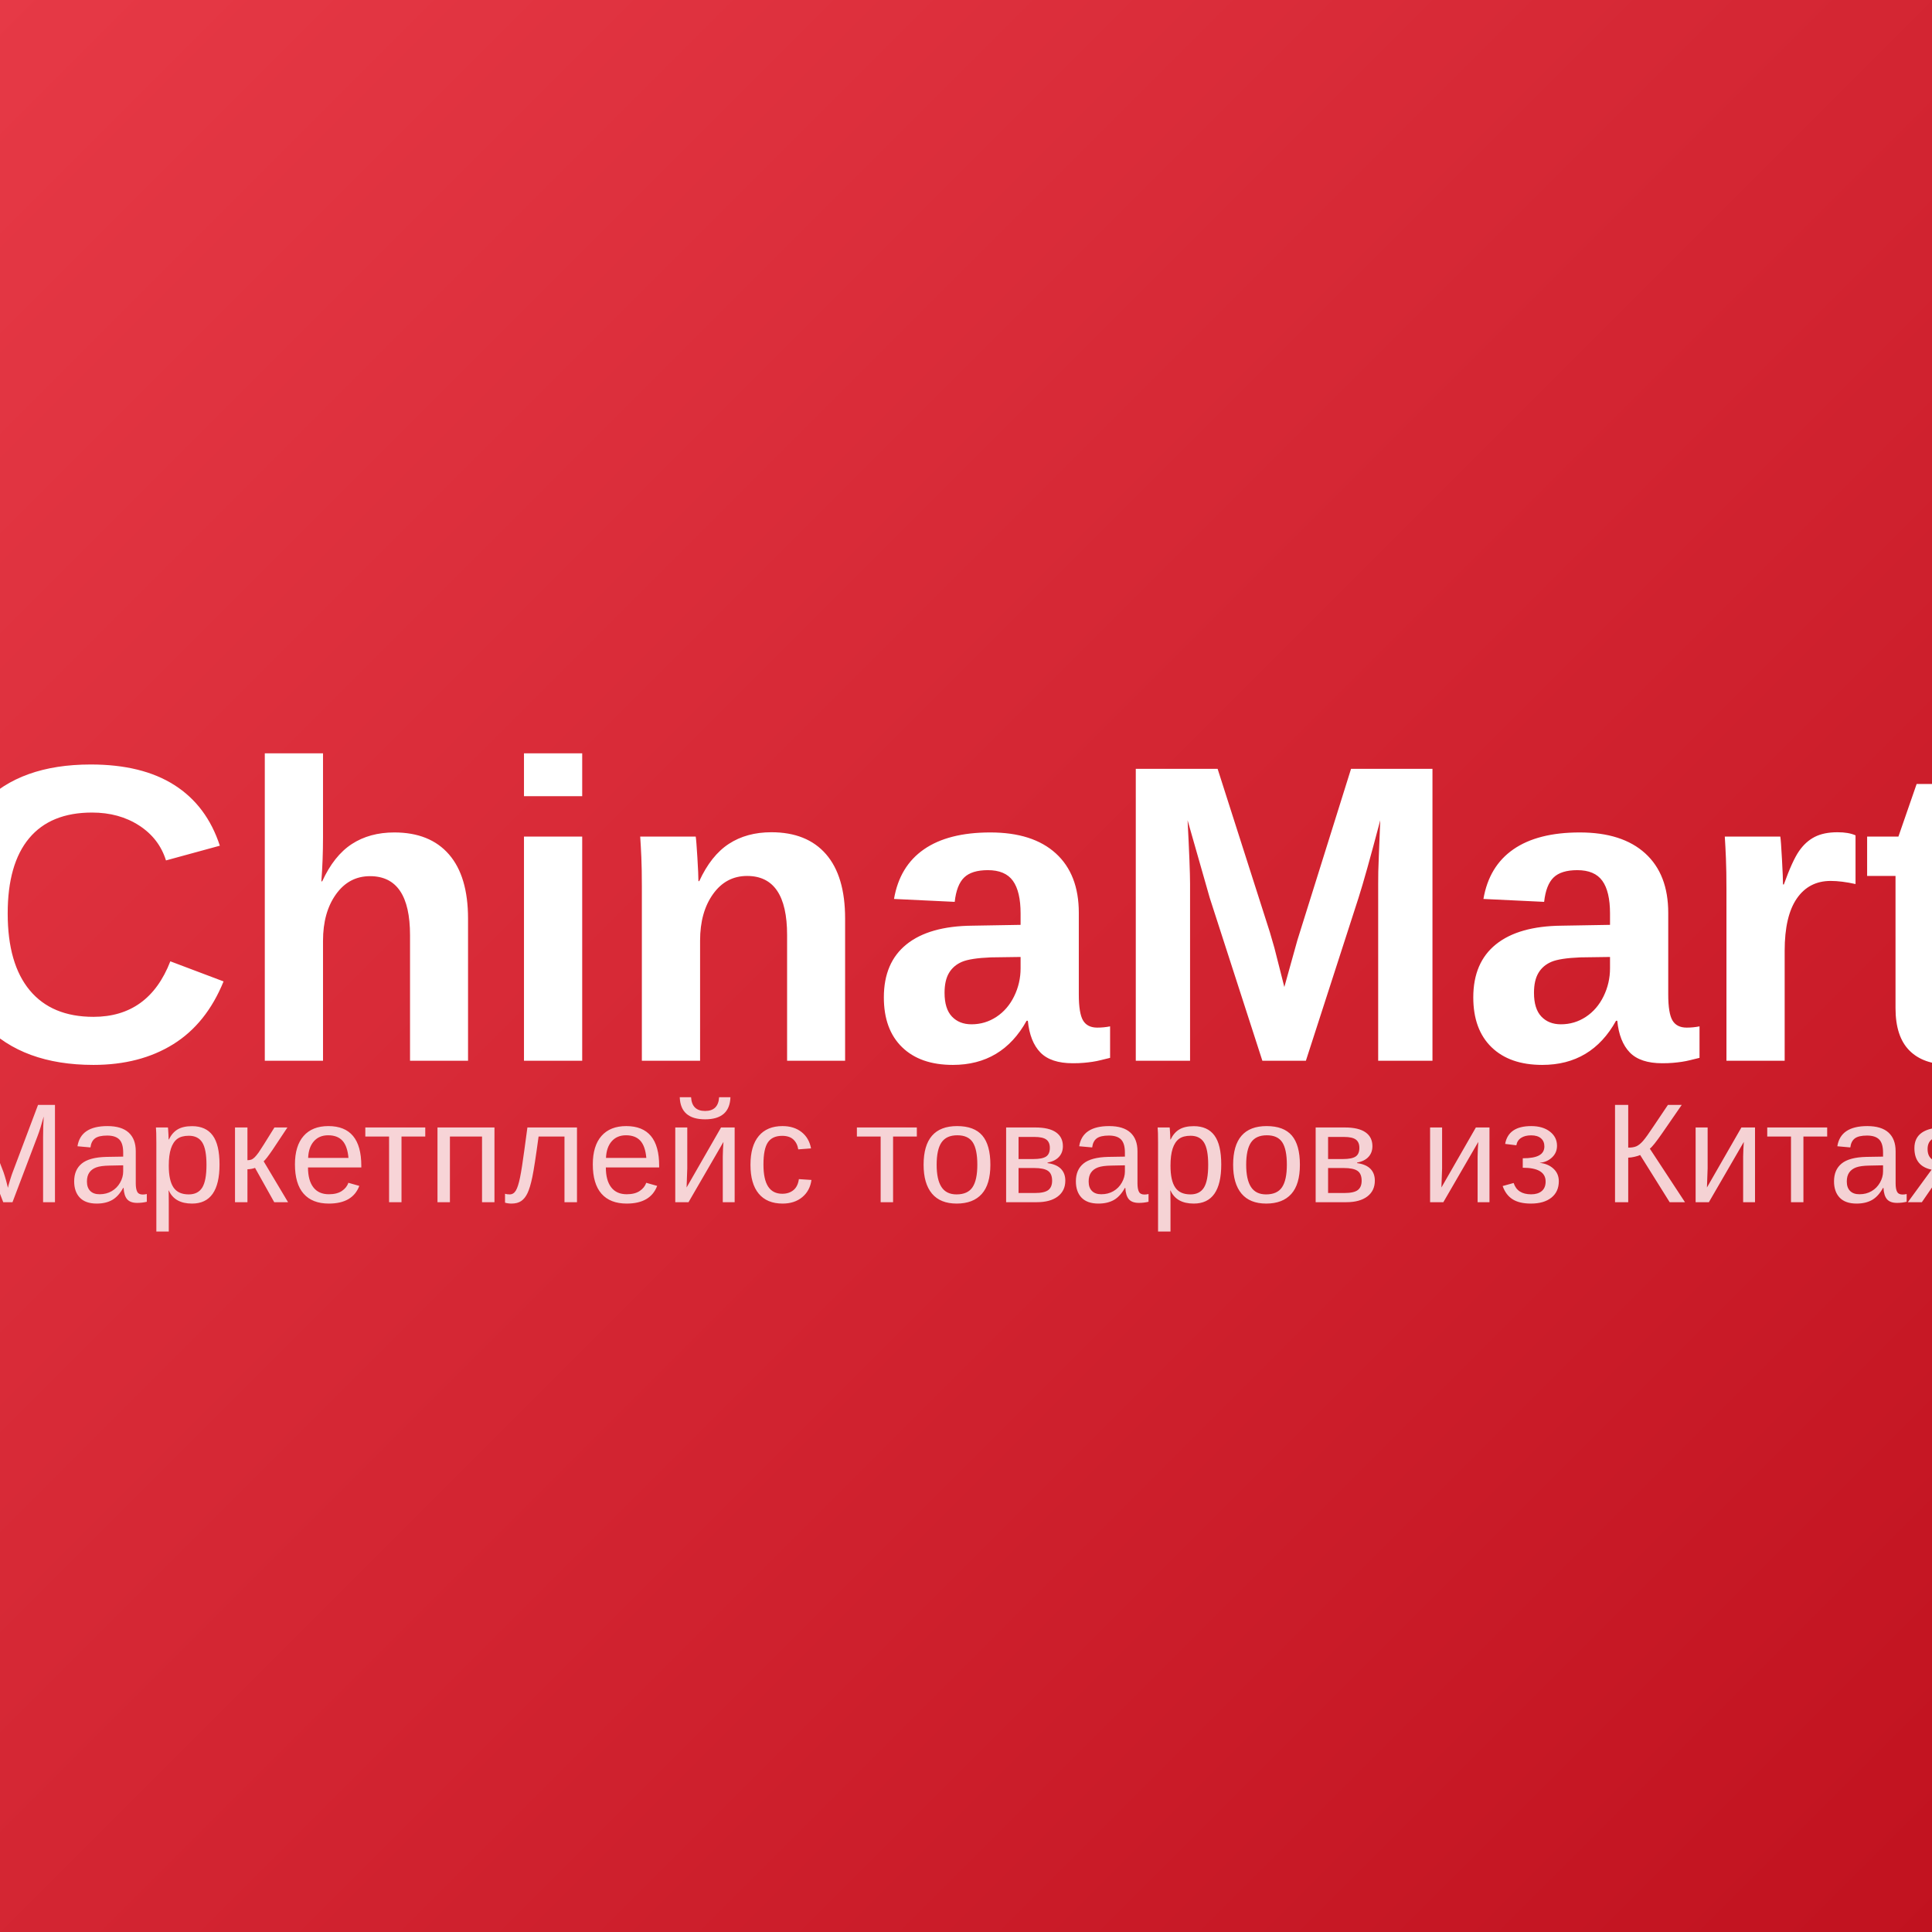
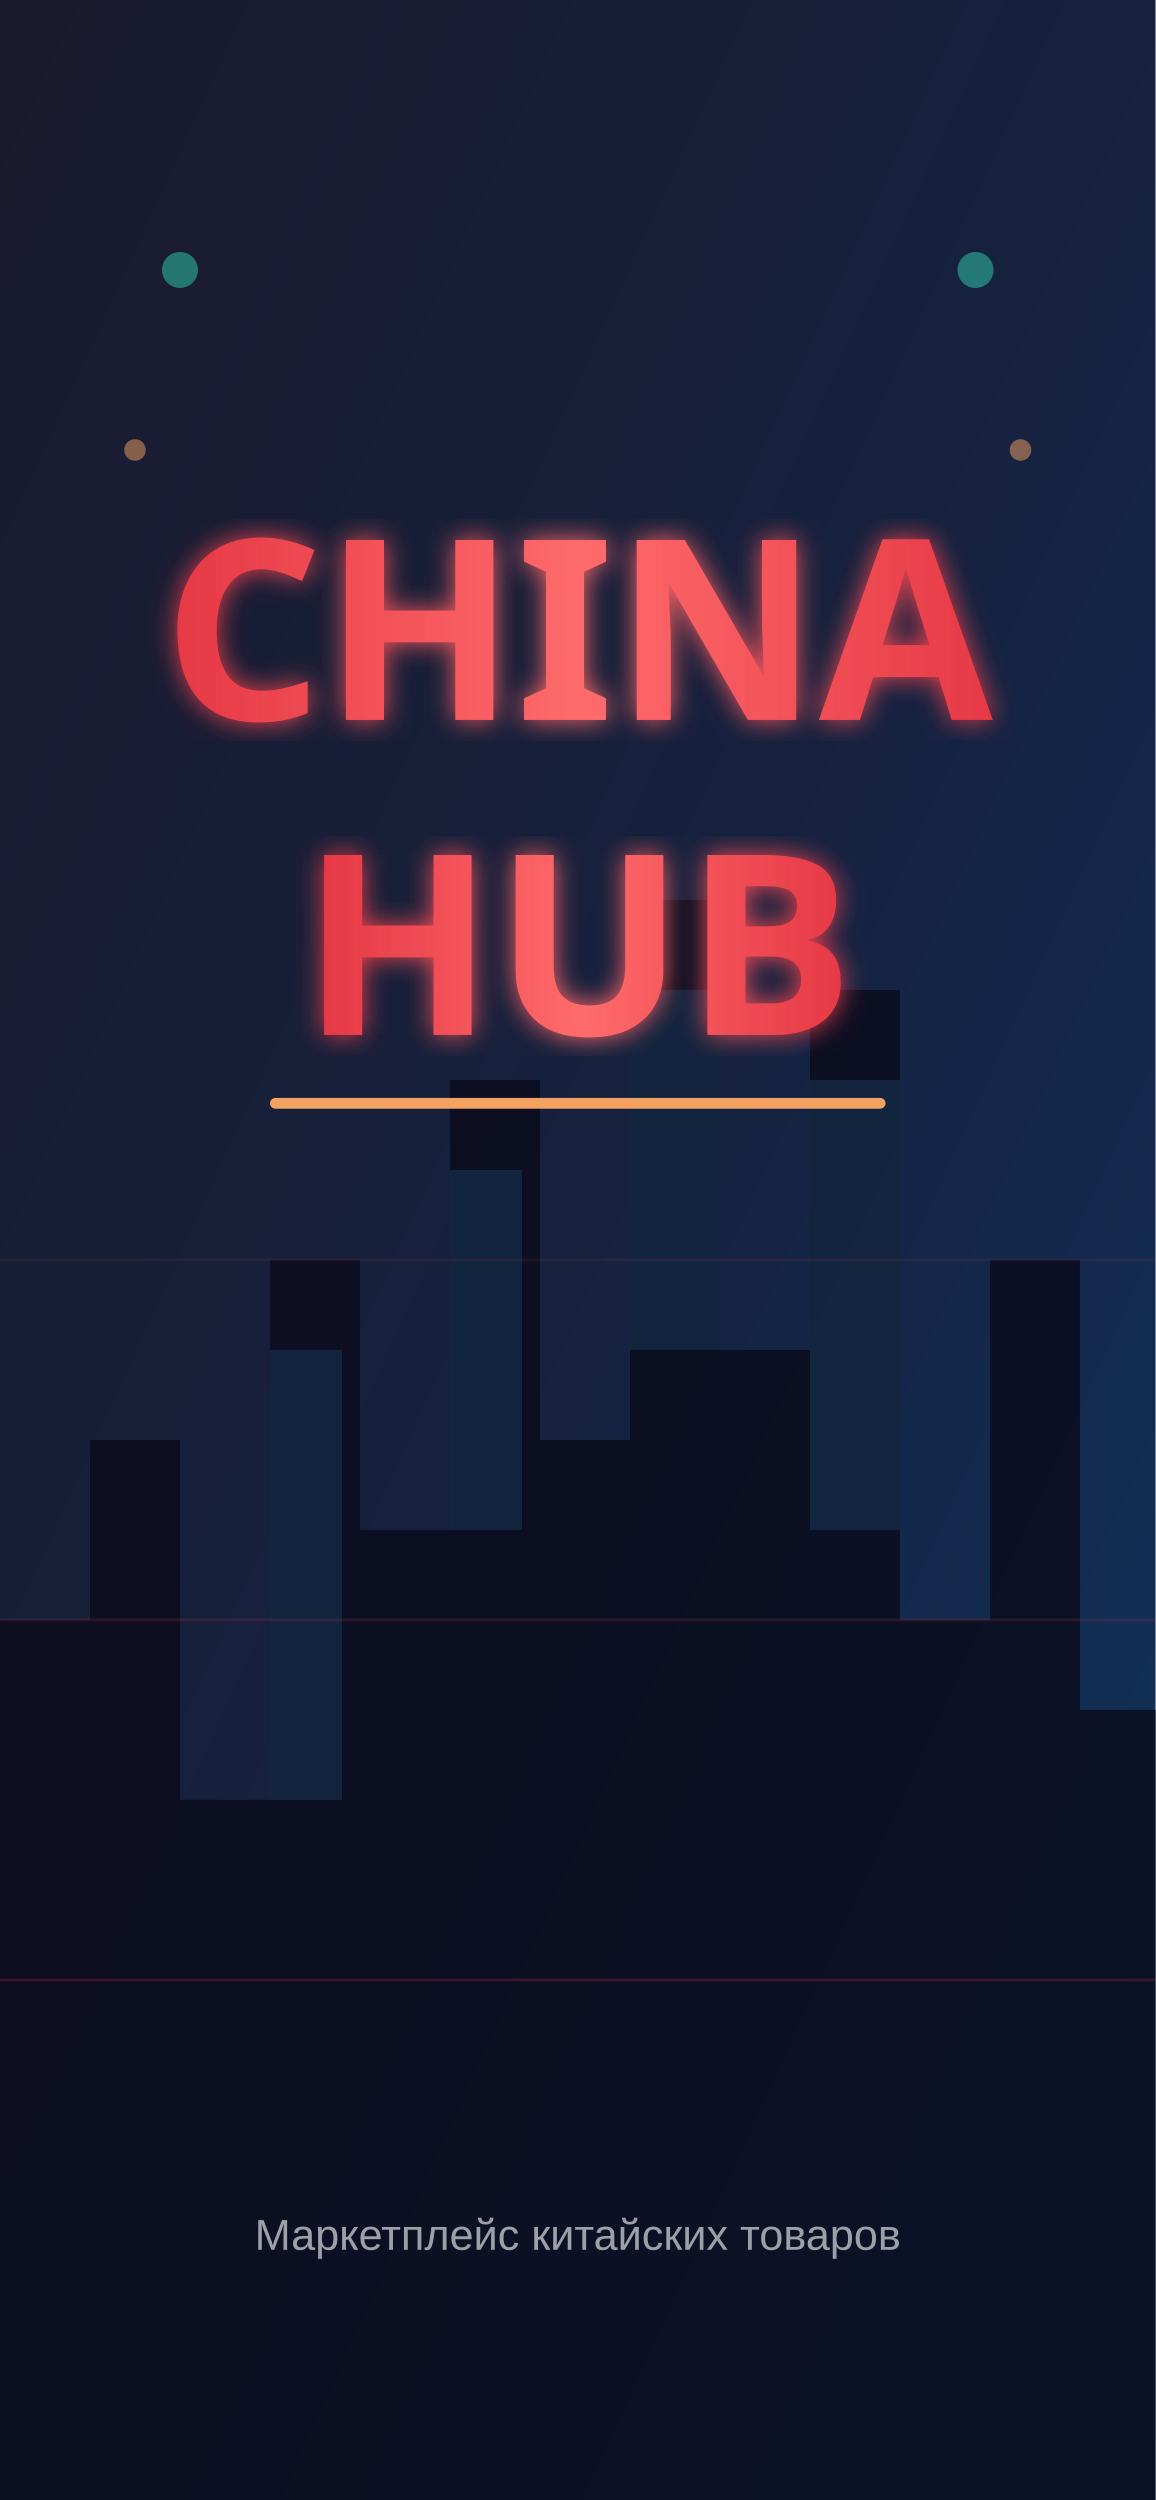
- <svg xmlns="http://www.w3.org/2000/svg" viewBox="0 0 2732 2732">
+ <svg xmlns="http://www.w3.org/2000/svg" viewBox="0 0 1284 2778">
  <defs>
-     <linearGradient id="bg" x1="0%" y1="0%" x2="100%" y2="100%">
+     <linearGradient id="bgGrad" x1="0%" y1="0%" x2="100%" y2="100%">
+       <stop offset="0%" style="stop-color:#1a1a2e" />
+       <stop offset="50%" style="stop-color:#16213e" />
+       <stop offset="100%" style="stop-color:#0f3460" />
+     </linearGradient>
+     <linearGradient id="textGrad" x1="0%" y1="0%" x2="100%" y2="0%">
      <stop offset="0%" style="stop-color:#e63946" />
-       <stop offset="100%" style="stop-color:#c1121f" />
+       <stop offset="50%" style="stop-color:#ff6b6b" />
+       <stop offset="100%" style="stop-color:#e63946" />
    </linearGradient>
+     <filter id="glow">
+       <feGaussianBlur stdDeviation="15" result="coloredBlur" />
+       <feMerge>
+         <feMergeNode in="coloredBlur" />
+         <feMergeNode in="SourceGraphic" />
+       </feMerge>
+     </filter>
  </defs>
-   <rect width="2732" height="2732" fill="url(#bg)" />
-   <text x="1366" y="1500" font-family="Arial, sans-serif" font-size="600" font-weight="bold" fill="white" text-anchor="middle">ChinaMart</text>
-   <text x="1366" y="1700" font-family="Arial, sans-serif" font-size="200" fill="rgba(255,255,255,0.8)" text-anchor="middle">Маркетплейс товаров из Китая</text>
+   <rect width="1284" height="2778" fill="url(#bgGrad)" />
+   <path d="M0 2778 L0 1800 L100 1800 L100 1600 L200 1600 L200 2000 L300 2000 L300 1400 L400 1400 L400 1700 L500 1700 L500 1200 L600 1200 L600 1600 L700 1600 L700 1000 L800 1000 L800 1500 L900 1500 L900 1100 L1000 1100 L1000 1800 L1100 1800 L1100 1400 L1200 1400 L1200 1900 L1284 1900 L1284 2778 Z" fill="#0a0a1a" opacity="0.8" />
+   <rect x="300" y="1500" width="80" height="500" fill="#1a3a5c" opacity="0.5" />
+   <rect x="500" y="1300" width="80" height="400" fill="#1a3a5c" opacity="0.5" />
+   <rect x="700" y="1100" width="100" height="400" fill="#1a3a5c" opacity="0.5" />
+   <rect x="900" y="1200" width="100" height="500" fill="#1a3a5c" opacity="0.5" />
+   <line x1="0" y1="2200" x2="1284" y2="2200" stroke="#e63946" stroke-width="3" opacity="0.2" />
+   <line x1="0" y1="1800" x2="1284" y2="1800" stroke="#e63946" stroke-width="3" opacity="0.15" />
+   <line x1="0" y1="1400" x2="1284" y2="1400" stroke="#e63946" stroke-width="3" opacity="0.1" />
+   <text x="642" y="800" font-family="Arial Black, sans-serif" font-size="280" font-weight="900" fill="url(#textGrad)" text-anchor="middle" filter="url(#glow)">CHINA</text>
+   <text x="642" y="1150" font-family="Arial Black, sans-serif" font-size="280" font-weight="900" fill="url(#textGrad)" text-anchor="middle" filter="url(#glow)">HUB</text>
+   <rect x="300" y="1220" width="684" height="12" fill="#f4a261" rx="6" />
+   <circle cx="200" cy="300" r="20" fill="#2a9d8f" opacity="0.7" />
+   <circle cx="1084" cy="300" r="20" fill="#2a9d8f" opacity="0.7" />
+   <circle cx="150" cy="500" r="12" fill="#f4a261" opacity="0.5" />
+   <circle cx="1134" cy="500" r="12" fill="#f4a261" opacity="0.5" />
+   <text x="642" y="2500" font-family="Arial, sans-serif" font-size="48" fill="rgba(255,255,255,0.6)" text-anchor="middle">Маркетплейс китайских товаров</text>
</svg>
